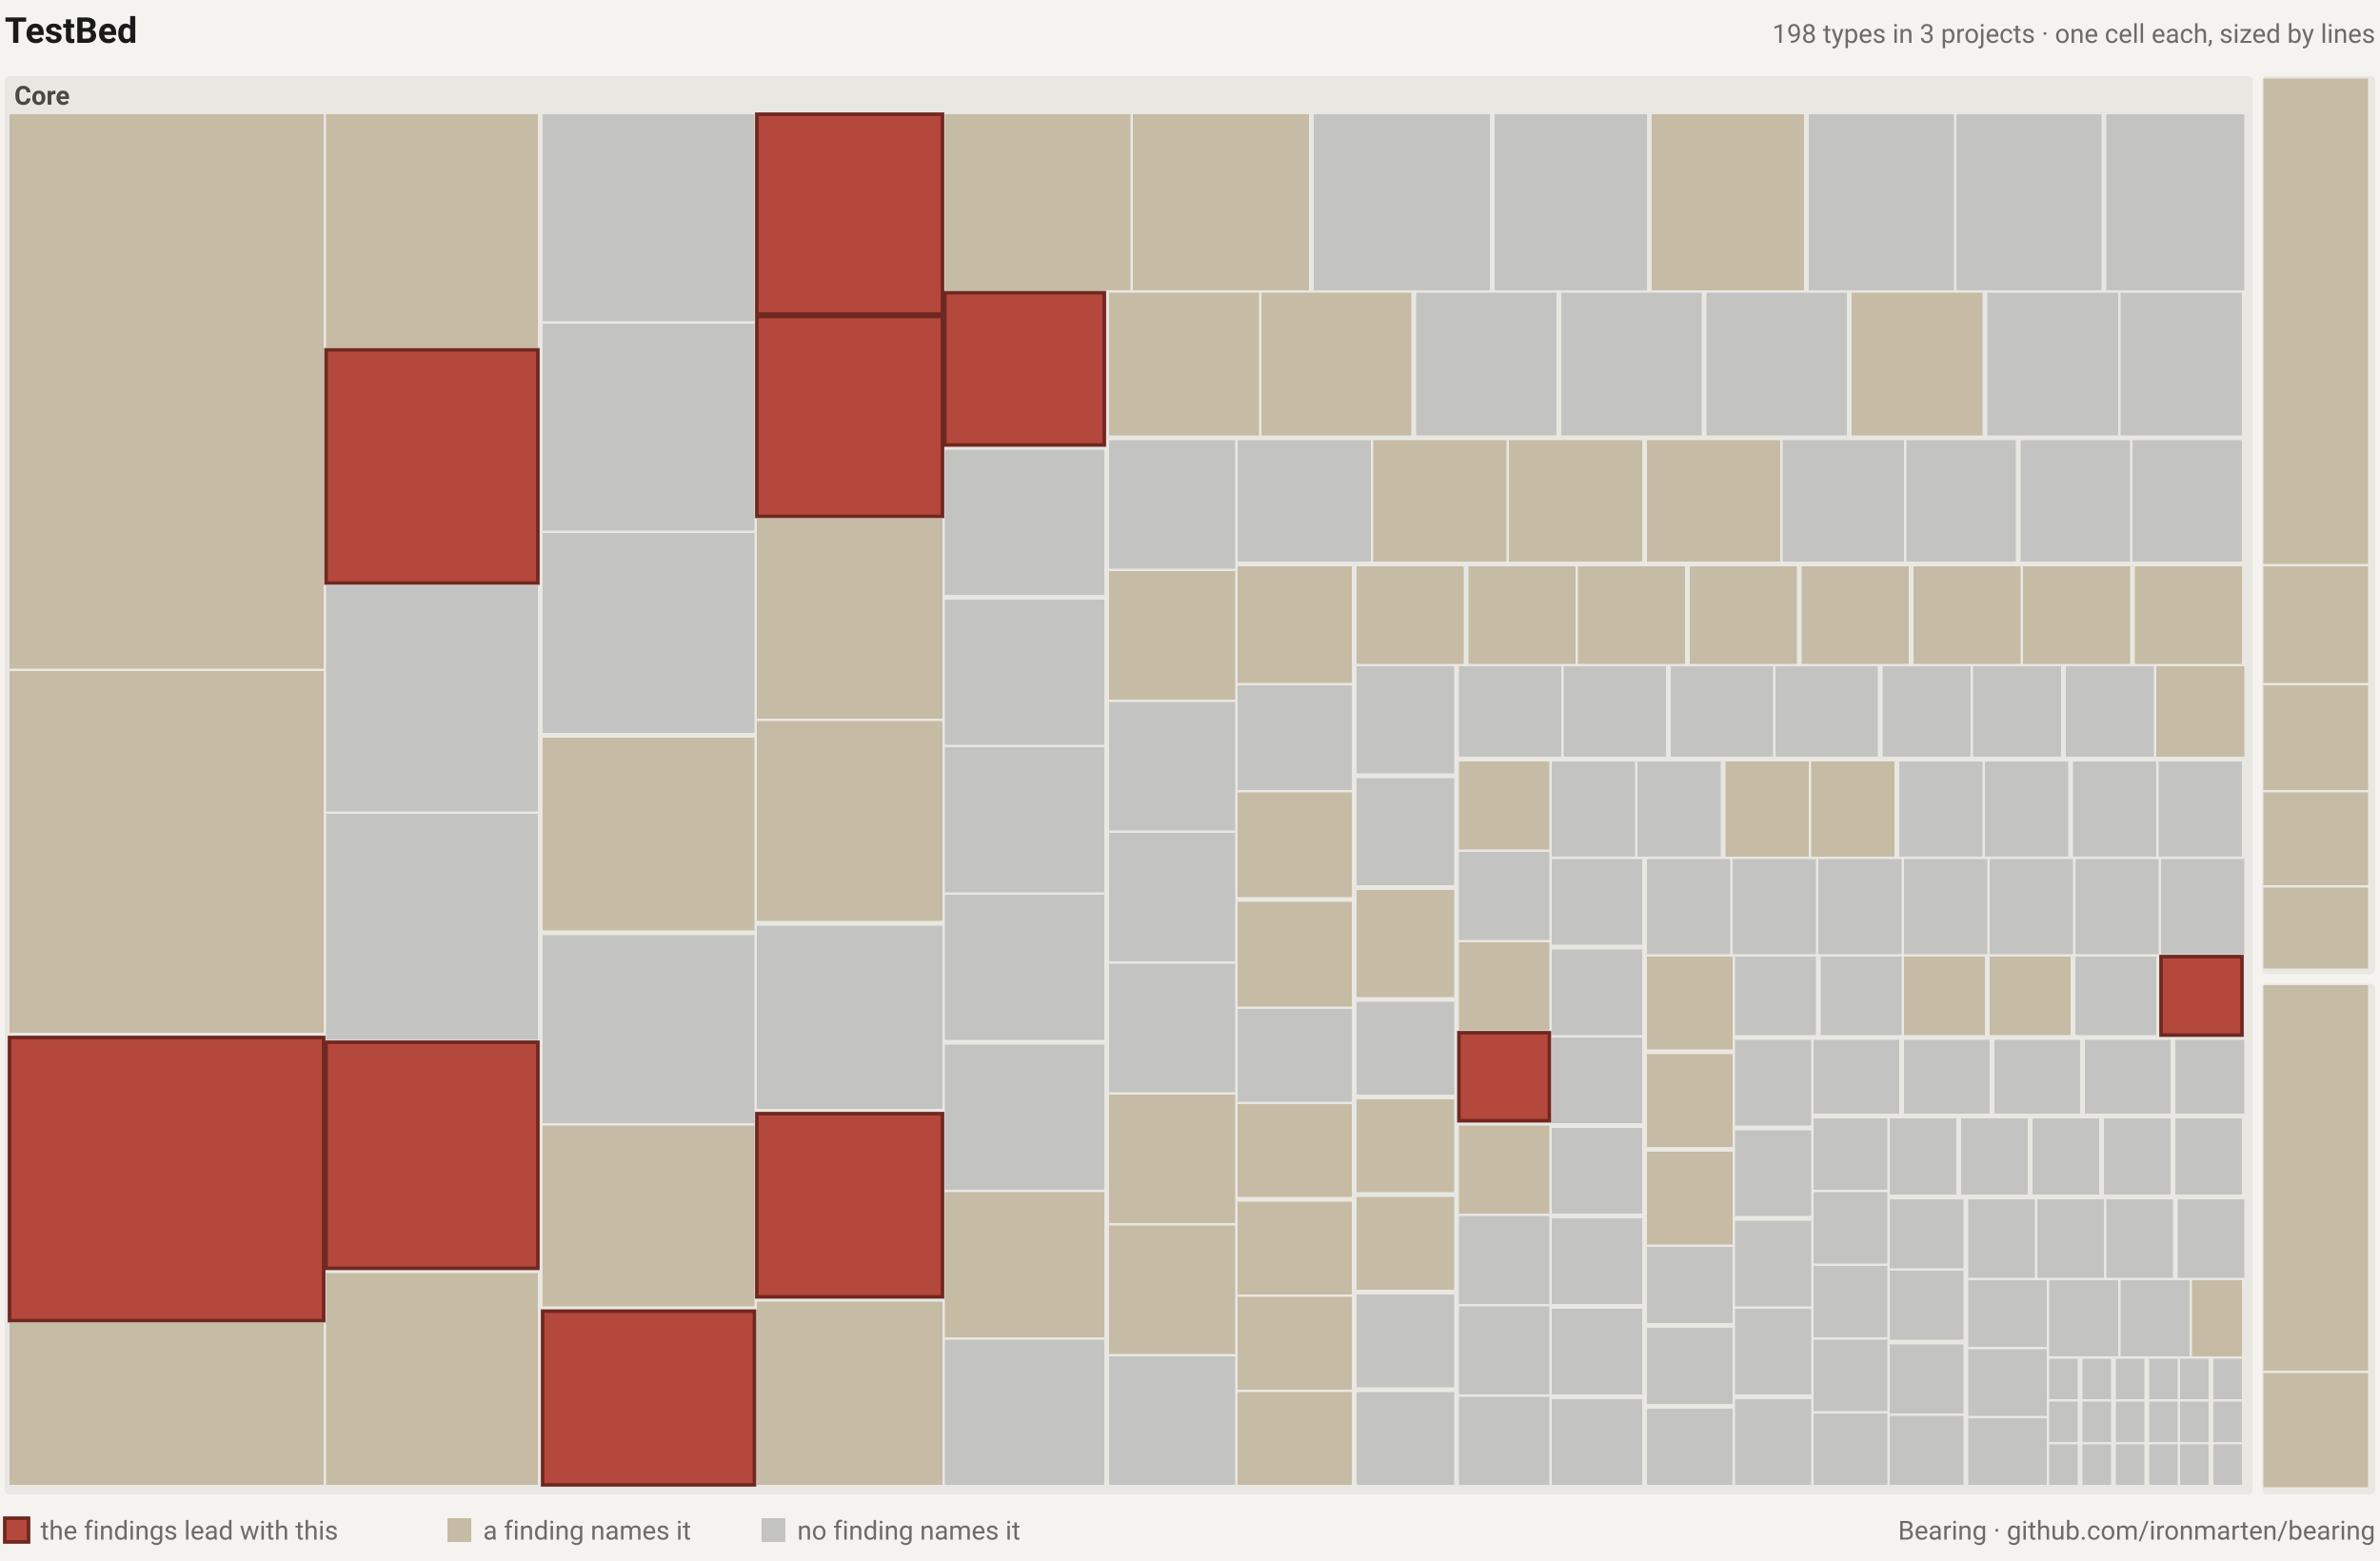
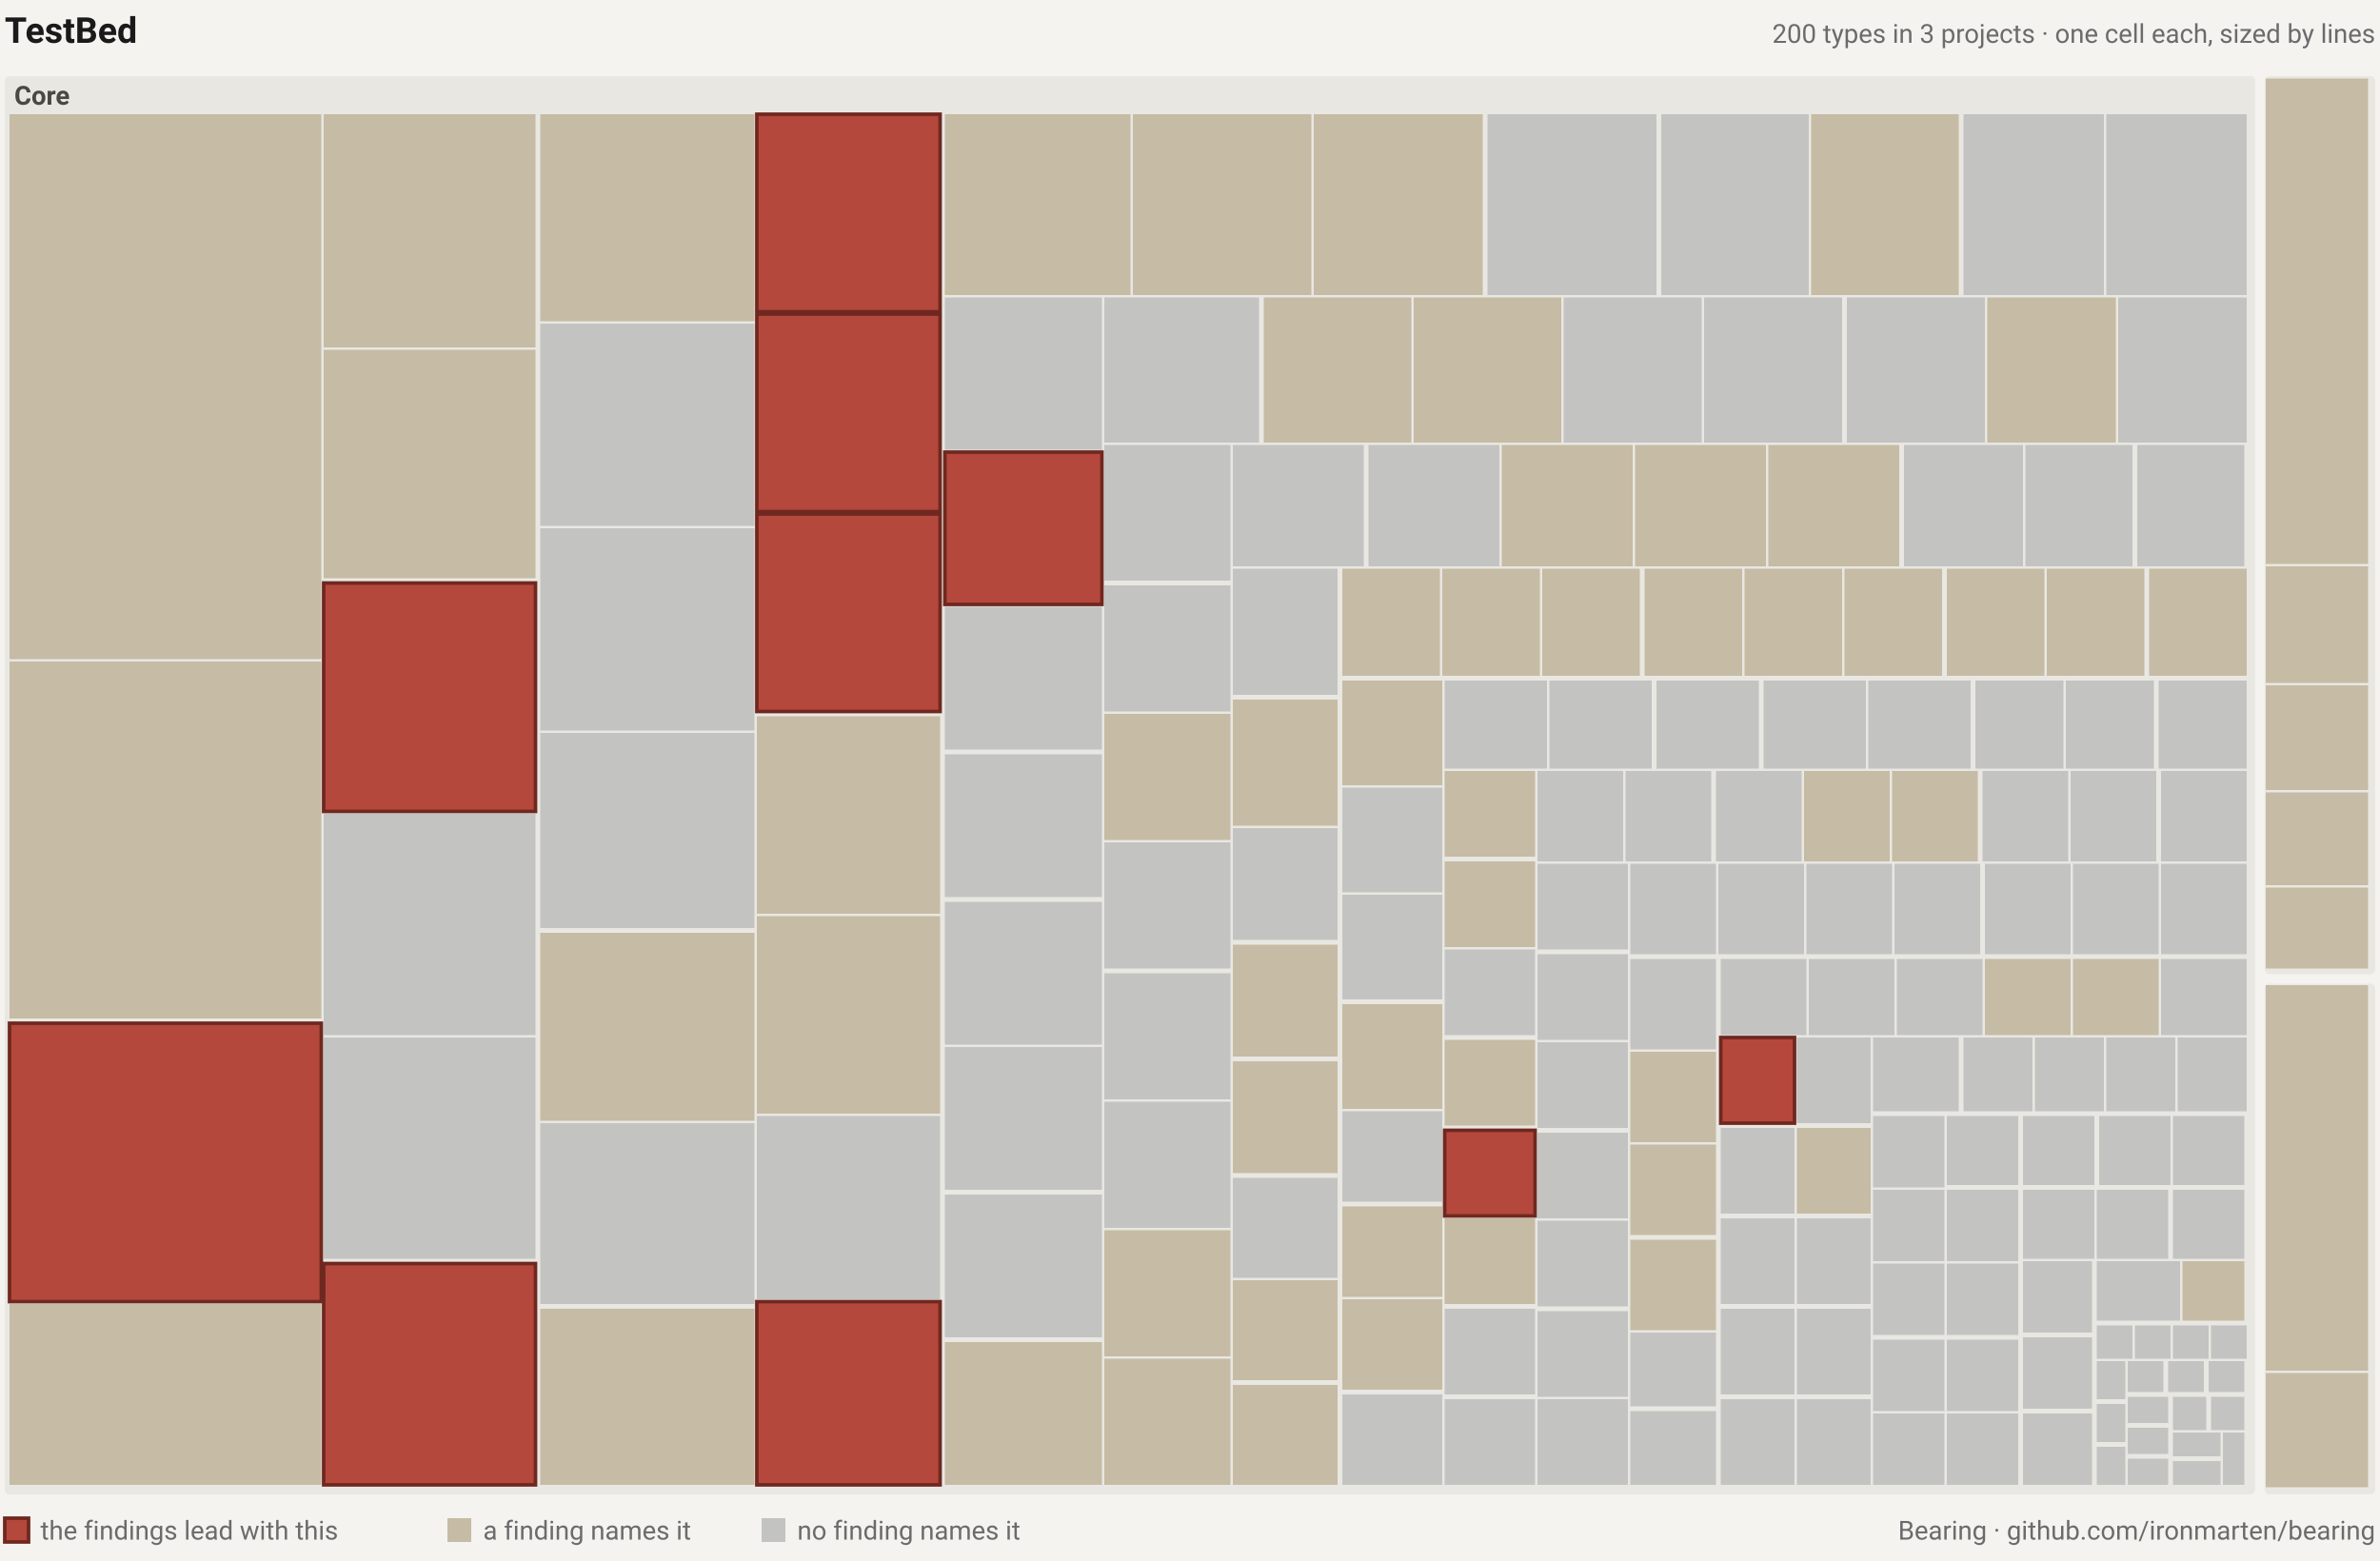
<svg xmlns="http://www.w3.org/2000/svg" class="mo" viewBox="0 0 1000 656" width="1000" height="656" font-family="system-ui,-apple-system,Segoe UI,Roboto,sans-serif">
  <style>
.mo .bg{fill:#f4f3f0}
.mo .bl{fill:#e9e7e2}
.mo .c{fill:#c3c4c1}
.mo .n{fill:#c6bba4}
.mo .f{fill:#b4483c;stroke:#6f2820;stroke-width:1.5}
.mo .pn{font-size:11px;font-weight:600;fill:#4a4844}
.mo .ti{font-size:15px;font-weight:600;fill:#1a1a1a}
.mo .lg{font-size:11px;fill:#6b6b6b}
@media(prefers-color-scheme:dark){.mo .bg{fill:#16171a}.mo .bl{fill:#212329}.mo .c{fill:#42454b}.mo .n{fill:#4d4738}.mo .f{fill:#d9615a;stroke:#f2b3ae}.mo .pn{fill:#a9a7a2}.mo .ti{fill:#e9e8e6}.mo .lg{fill:#9a9a97}}
</style>
  <rect class="bg" width="1000" height="656" />
  <text class="ti" x="2" y="18">TestBed</text>
-   <text class="lg" x="998" y="18" text-anchor="end">198 types in 3 projects · one cell each, sized by lines</text>
-   <rect class="bl" x="2" y="32" width="944.494" height="596" rx="2" />
+   <text class="lg" x="998" y="18" text-anchor="end">200 types in 3 projects · one cell each, sized by lines</text>
+   <rect class="bl" x="2" y="32" width="945.53" height="596" rx="2" />
  <text class="pn" x="6" y="44">Core</text>
-   <rect class="bl" x="950.494" y="32" width="47.506" height="377.356" rx="2" />
-   <rect class="bl" x="950.494" y="413.356" width="47.506" height="214.644" rx="2" />
-   <path class="c" d="M137 246h89v95h-89zM137 342h89v95h-89zM228 48h89v87h-89zM228 136h89v87h-89zM228 224h89v84h-89zM228 393h89v79h-89zM318 389h78v77h-78zM552 48h74v74h-74zM628 48h64v74h-64zM760 48h61v74h-61zM822 48h61v74h-61zM885 48h58v74h-58zM397 189h67v61h-67zM397 252h67v61h-67zM397 314h67v61h-67zM397 376h67v61h-67zM397 439h67v61h-67zM397 563h67v61h-67zM595 123h59v60h-59zM656 123h59v60h-59zM717 123h59v60h-59zM835 123h55v60h-55zM891 123h51v60h-51zM466 185h53v54h-53zM466 295h53v54h-53zM466 350h53v54h-53zM466 405h53v54h-53zM466 570h53v54h-53zM520 185h56v51h-56zM749 185h51v51h-51zM801 185h46v51h-46zM849 185h46v51h-46zM896 185h46v51h-46zM520 288h48v44h-48zM520 424h48v39h-48zM570 280h41v45h-41zM570 327h41v45h-41zM570 421h41v39h-41zM570 544h41v39h-41zM570 585h41v39h-41zM613 280h43v38h-43zM657 280h43v38h-43zM702 280h43v38h-43zM746 280h43v38h-43zM791 280h37v38h-37zM829 280h37v38h-37zM868 280h37v38h-37zM613 358h38v37h-38zM613 511h38v37h-38zM613 549h38v37h-38zM613 587h38v37h-38zM652 320h35v40h-35zM688 320h35v40h-35zM798 320h35v40h-35zM834 320h35v40h-35zM871 320h35v40h-35zM907 320h35v40h-35zM652 361h38v36h-38zM652 399h38v36h-38zM652 436h38v36h-38zM652 474h38v36h-38zM652 512h38v36h-38zM652 550h38v36h-38zM652 588h38v36h-38zM692 361h35v40h-35zM728 361h35v40h-35zM764 361h35v40h-35zM800 361h35v40h-35zM836 361h35v40h-35zM872 361h35v40h-35zM908 361h35v40h-35zM692 524h36v32h-36zM692 558h36v32h-36zM692 592h36v32h-36zM729 402h34v33h-34zM765 402h34v33h-34zM872 402h34v33h-34zM729 437h32v36h-32zM729 475h32v36h-32zM729 513h32v36h-32zM729 550h32v36h-32zM729 588h32v36h-32zM762 437h36v31h-36zM800 437h36v31h-36zM838 437h36v31h-36zM876 437h36v31h-36zM914 437h29v31h-29zM762 470h31v30h-31zM762 501h31v30h-31zM762 532h31v30h-31zM762 563h31v30h-31zM762 594h31v30h-31zM794 470h28v32h-28zM824 470h28v32h-28zM854 470h28v32h-28zM884 470h28v32h-28zM914 470h28v32h-28zM794 504h31v29h-31zM794 534h31v29h-31zM794 565h31v29h-31zM794 595h31v29h-31zM827 504h28v33h-28zM856 504h28v33h-28zM885 504h28v33h-28zM915 504h28v33h-28zM827 538h33v28h-33zM827 567h33v28h-33zM827 596h33v28h-33zM861 538h29v32h-29zM891 538h29v32h-29zM861 571h12v17h-12zM861 589h12v17h-12zM861 607h12v17h-12zM875 571h12v17h-12zM875 589h12v17h-12zM875 607h12v17h-12zM889 571h12v17h-12zM889 589h12v17h-12zM889 607h12v17h-12zM903 571h12v17h-12zM916 571h12v17h-12zM930 571h12v17h-12zM903 589h12v17h-12zM903 607h12v17h-12zM916 589h12v17h-12zM930 589h12v17h-12zM916 607h12v17h-12zM930 607h12v17h-12z" />
-   <path class="n" d="M4 48h132v233h-132zM4 282h132v152h-132zM4 556h132v68h-132zM137 48h89v98h-89zM137 535h89v89h-89zM228 310h89v81h-89zM228 473h89v76h-89zM318 218h78v84h-78zM318 303h78v84h-78zM318 547h78v77h-78zM397 48h78v74h-78zM476 48h74v74h-74zM694 48h64v74h-64zM397 501h67v61h-67zM466 123h63v60h-63zM530 123h63v60h-63zM778 123h55v60h-55zM466 240h53v54h-53zM466 460h53v54h-53zM466 515h53v54h-53zM577 185h56v51h-56zM634 185h56v51h-56zM692 185h56v51h-56zM520 238h48v49h-48zM520 333h48v44h-48zM520 379h48v44h-48zM520 464h48v39h-48zM520 505h48v39h-48zM520 545h48v39h-48zM520 585h48v39h-48zM570 238h45v41h-45zM617 238h45v41h-45zM663 238h45v41h-45zM710 238h45v41h-45zM757 238h45v41h-45zM804 238h45v41h-45zM850 238h45v41h-45zM897 238h45v41h-45zM570 374h41v45h-41zM570 462h41v39h-41zM570 503h41v39h-41zM906 280h37v38h-37zM613 320h38v37h-38zM613 396h38v37h-38zM613 473h38v37h-38zM725 320h35v40h-35zM761 320h35v40h-35zM692 402h36v39h-36zM692 443h36v39h-36zM692 484h36v39h-36zM800 402h34v33h-34zM836 402h34v33h-34zM921 538h21v32h-21zM951 33h44v204h-44zM951 238h44v49h-44zM951 288h44v44h-44zM951 333h44v39h-44zM951 373h44v34h-44zM951 414h44v162h-44zM951 577h44v48h-44z" />
-   <path class="f" d="M4 436h132v119h-132zM137 147h89v98h-89zM137 438h89v95h-89zM228 551h89v73h-89zM318 48h78v84h-78zM318 133h78v84h-78zM318 468h78v77h-78zM397 123h67v64h-67zM613 434h38v37h-38zM908 402h34v33h-34z" />
+   <rect class="bl" x="951.53" y="32" width="46.47" height="377.356" rx="2" />
+   <rect class="bl" x="951.53" y="413.356" width="46.47" height="214.644" rx="2" />
+   <path class="c" d="M136 342h89v93h-89zM136 436h89v93h-89zM227 136h90v85h-90zM227 222h90v85h-90zM227 308h90v82h-90zM227 472h90v76h-90zM318 469h77v77h-77zM625 48h71v76h-71zM698 48h62v76h-62zM825 48h59v76h-59zM885 48h59v76h-59zM397 125h66v64h-66zM397 255h66v60h-66zM397 317h66v60h-66zM397 379h66v60h-66zM397 440h66v60h-66zM397 502h66v60h-66zM464 125h65v61h-65zM657 125h58v61h-58zM716 125h58v61h-58zM776 125h58v61h-58zM890 125h54v61h-54zM464 187h53v57h-53zM464 246h53v53h-53zM464 354h53v53h-53zM464 409h53v53h-53zM464 463h53v53h-53zM518 187h55v51h-55zM575 187h55v51h-55zM800 187h50v51h-50zM851 187h45v51h-45zM898 187h45v51h-45zM518 239h44v53h-44zM518 348h44v47h-44zM518 495h44v42h-44zM564 331h42v44h-42zM564 376h42v44h-42zM564 467h42v38h-42zM564 586h42v38h-42zM607 286h43v37h-43zM651 286h43v37h-43zM696 286h43v37h-43zM741 286h43v37h-43zM785 286h43v37h-43zM830 286h37v37h-37zM868 286h37v37h-37zM907 286h37v37h-37zM607 399h38v36h-38zM607 550h38v36h-38zM607 588h38v36h-38zM646 324h36v38h-36zM683 324h36v38h-36zM721 324h36v38h-36zM833 324h36v38h-36zM870 324h36v38h-36zM908 324h36v38h-36zM646 363h38v36h-38zM646 401h38v36h-38zM646 438h38v36h-38zM646 476h38v36h-38zM646 513h38v36h-38zM646 551h38v36h-38zM646 588h38v36h-38zM685 363h36v38h-36zM722 363h36v38h-36zM759 363h36v38h-36zM796 363h36v38h-36zM834 363h36v38h-36zM871 363h36v38h-36zM908 363h36v38h-36zM685 403h36v38h-36zM685 560h36v31h-36zM685 593h36v31h-36zM723 403h36v32h-36zM760 403h36v32h-36zM797 403h36v32h-36zM908 403h36v32h-36zM723 474h31v36h-31zM723 512h31v36h-31zM723 550h31v36h-31zM723 588h31v36h-31zM755 436h31v36h-31zM755 512h31v36h-31zM755 550h31v36h-31zM755 588h31v36h-31zM787 436h36v31h-36zM825 436h29v31h-29zM855 436h29v31h-29zM885 436h29v31h-29zM915 436h29v31h-29zM787 469h30v30h-30zM787 500h30v30h-30zM787 531h30v30h-30zM787 563h30v30h-30zM787 594h30v30h-30zM818 469h30v29h-30zM850 469h30v29h-30zM882 469h30v29h-30zM913 469h30v29h-30zM818 500h30v30h-30zM818 531h30v30h-30zM818 563h30v30h-30zM818 594h30v30h-30zM850 500h30v29h-30zM881 500h30v29h-30zM913 500h30v29h-30zM850 530h29v30h-29zM850 562h29v30h-29zM850 594h29v30h-29zM881 530h35v25h-35zM881 557h15v14h-15zM897 557h15v14h-15zM913 557h15v14h-15zM929 557h15v14h-15zM881 572h12v16h-12zM881 590h12v16h-12zM881 608h12v16h-12zM894 572h15v13h-15zM911 572h15v13h-15zM928 572h15v13h-15zM894 587h17v11h-17zM894 600h17v11h-17zM894 613h17v11h-17zM913 587h14v14h-14zM929 587h14v14h-14zM913 602h20v10h-20zM913 614h20v10h-20zM934 602h9v22h-9z" />
+   <path class="n" d="M4 48h131v229h-131zM4 278h131v150h-131zM4 548h131v76h-131zM136 48h89v98h-89zM136 147h89v96h-89zM227 48h90v87h-90zM227 392h90v79h-90zM227 550h90v74h-90zM318 301h77v83h-77zM318 385h77v83h-77zM397 48h78v76h-78zM476 48h75v76h-75zM552 48h71v76h-71zM761 48h62v76h-62zM397 564h66v60h-66zM531 125h62v61h-62zM594 125h62v61h-62zM835 125h54v61h-54zM464 300h53v53h-53zM464 517h53v53h-53zM464 571h53v53h-53zM631 187h55v51h-55zM687 187h55v51h-55zM743 187h55v51h-55zM518 294h44v53h-44zM518 397h44v47h-44zM518 446h44v47h-44zM518 538h44v42h-44zM518 582h44v42h-44zM564 239h41v45h-41zM606 239h41v45h-41zM648 239h41v45h-41zM691 239h41v45h-41zM733 239h41v45h-41zM775 239h41v45h-41zM818 239h41v45h-41zM860 239h41v45h-41zM903 239h41v45h-41zM564 286h42v44h-42zM564 422h42v44h-42zM564 507h42v38h-42zM564 546h42v38h-42zM607 324h38v36h-38zM607 362h38v36h-38zM607 437h38v36h-38zM607 512h38v36h-38zM758 324h36v38h-36zM795 324h36v38h-36zM685 442h36v38h-36zM685 481h36v38h-36zM685 521h36v38h-36zM834 403h36v32h-36zM871 403h36v32h-36zM755 474h31v36h-31zM917 530h26v25h-26zM952 33h43v204h-43zM952 238h43v49h-43zM952 288h43v44h-43zM952 333h43v39h-43zM952 373h43v34h-43zM952 414h43v162h-43zM952 577h43v48h-43z" />
+   <path class="f" d="M4 430h131v117h-131zM136 245h89v96h-89zM136 531h89v93h-89zM318 48h77v83h-77zM318 132h77v83h-77zM318 216h77v83h-77zM318 547h77v77h-77zM397 190h66v64h-66zM607 475h38v36h-38zM723 436h31v36h-31z" />
  <rect class="f" x="2" y="638" width="10" height="10" />
  <text class="lg" x="17" y="647">the findings lead with this</text>
  <rect class="n" x="188" y="638" width="10" height="10" />
  <text class="lg" x="203" y="647">a finding names it</text>
  <rect class="c" x="320" y="638" width="10" height="10" />
  <text class="lg" x="335" y="647">no finding names it</text>
  <text class="lg" x="998" y="647" text-anchor="end">Bearing · github.com/ironmarten/bearing</text>
</svg>
